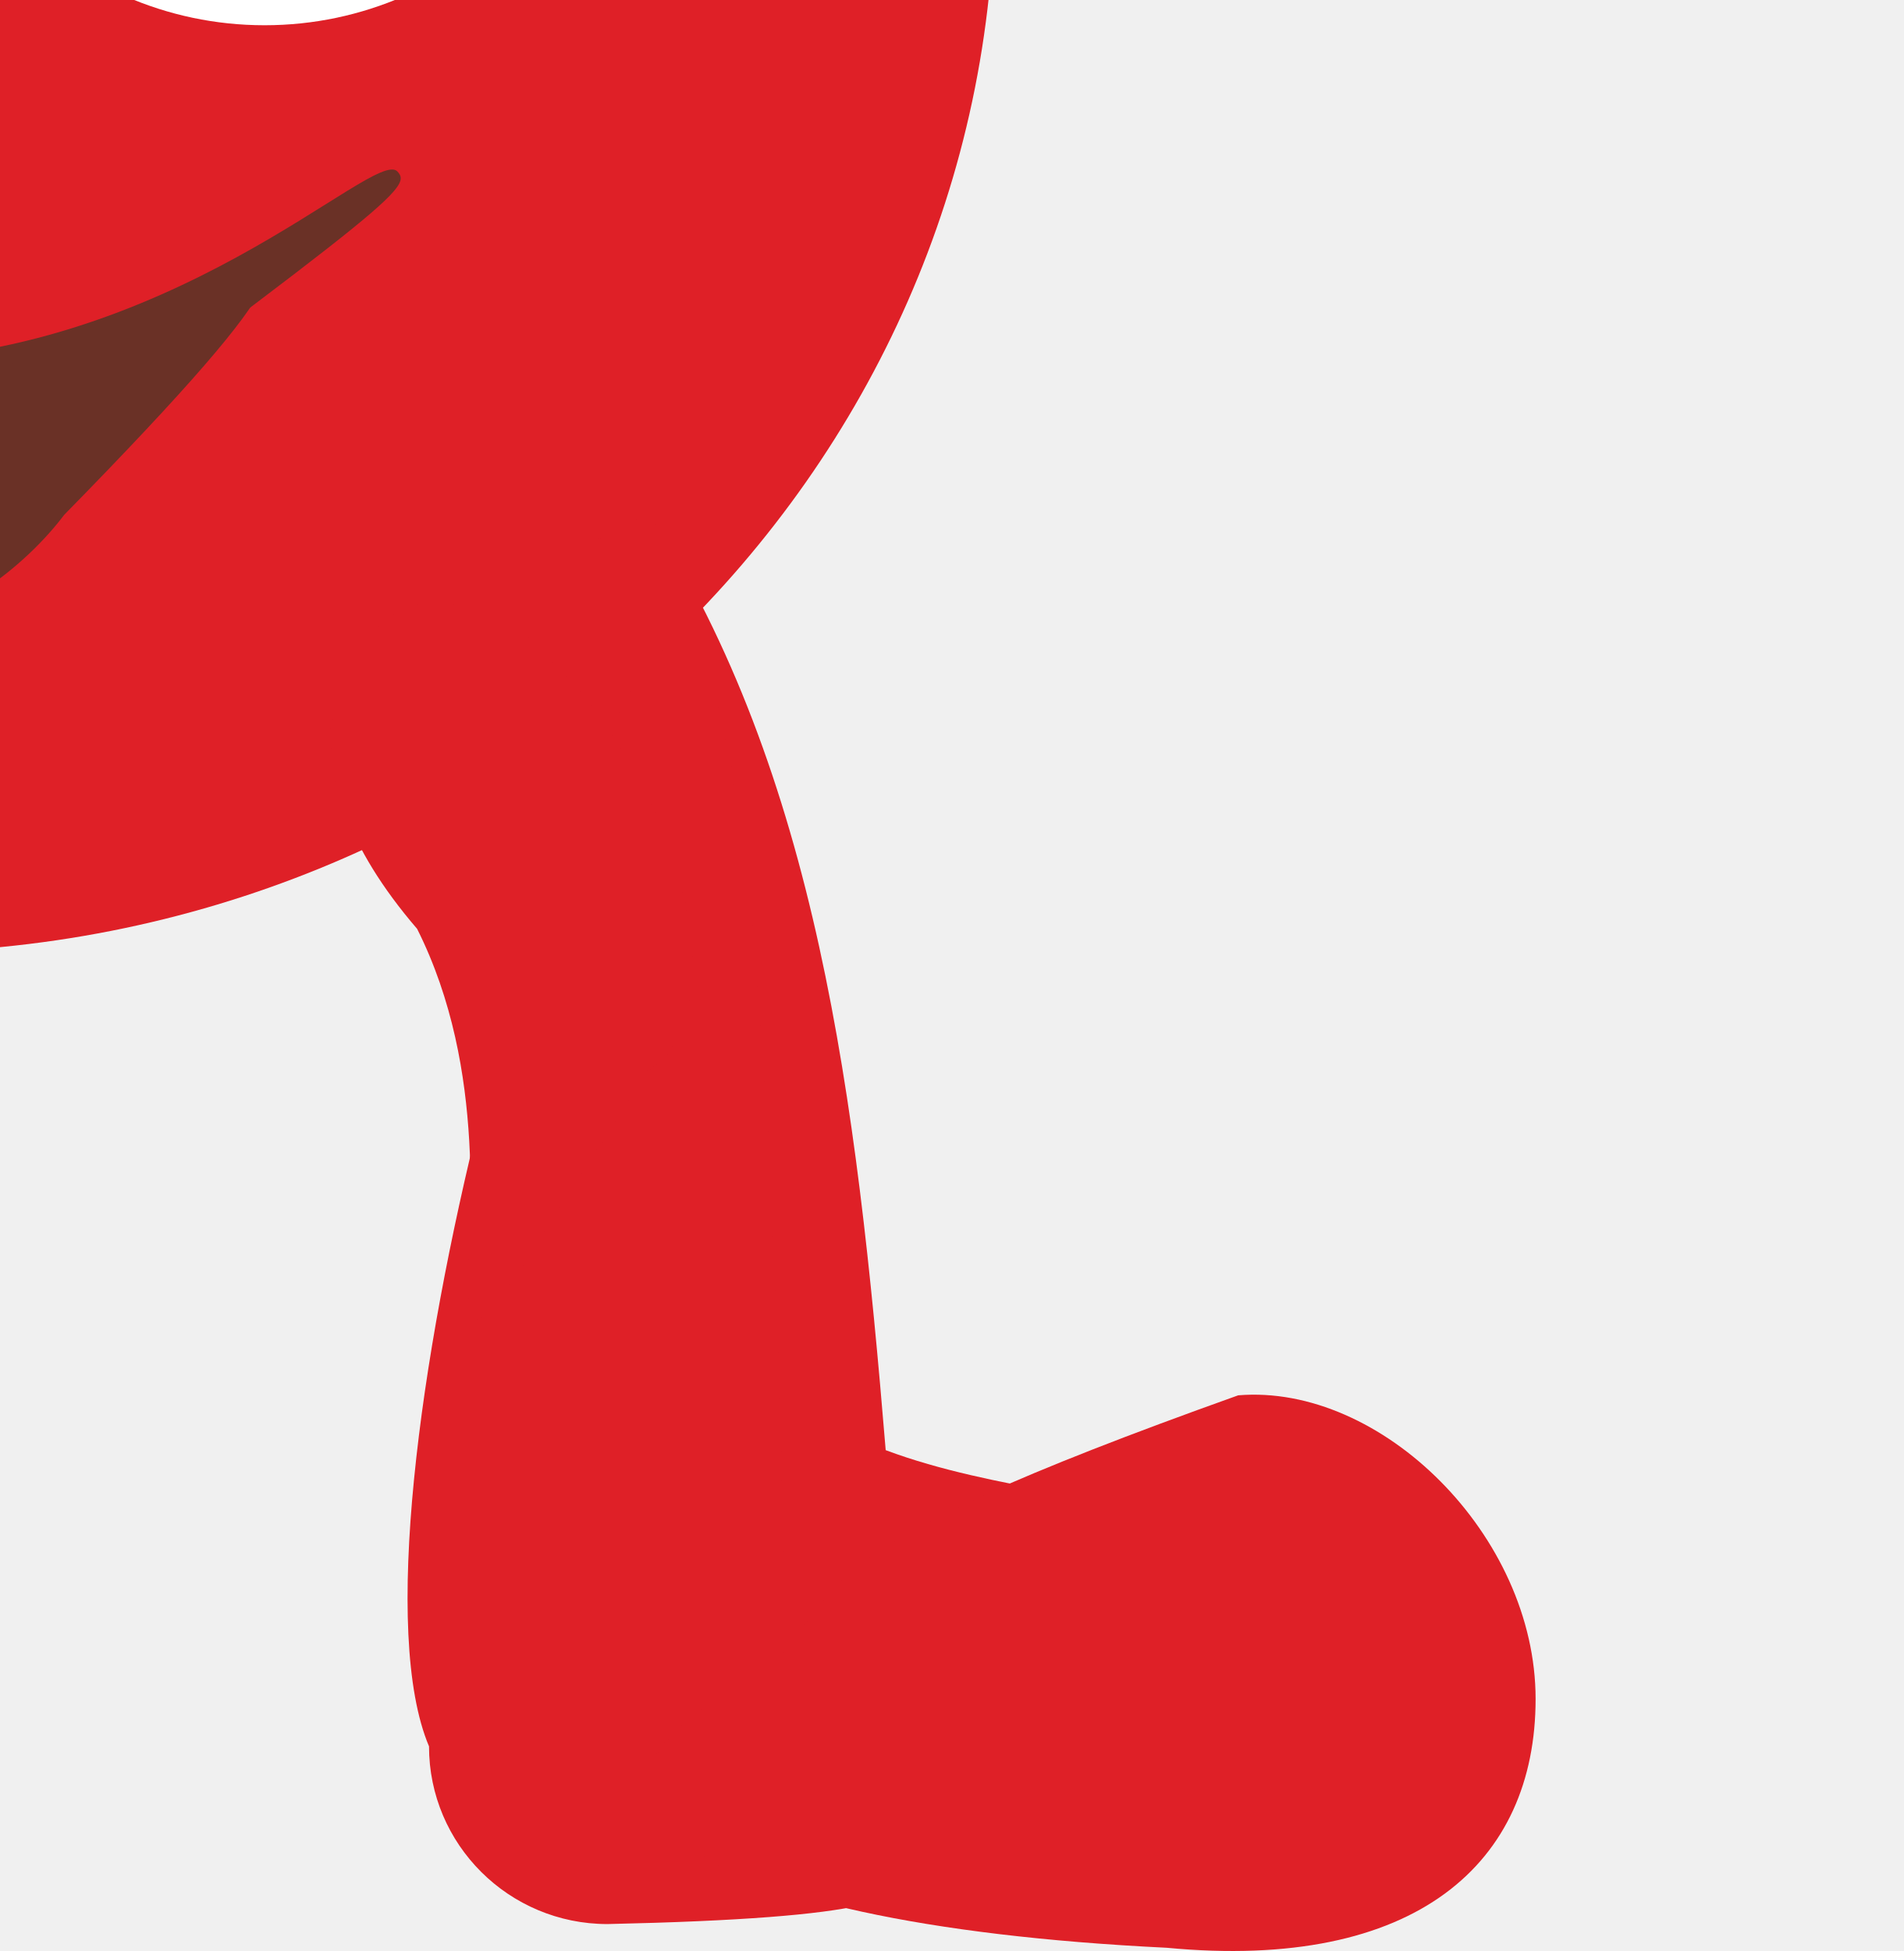
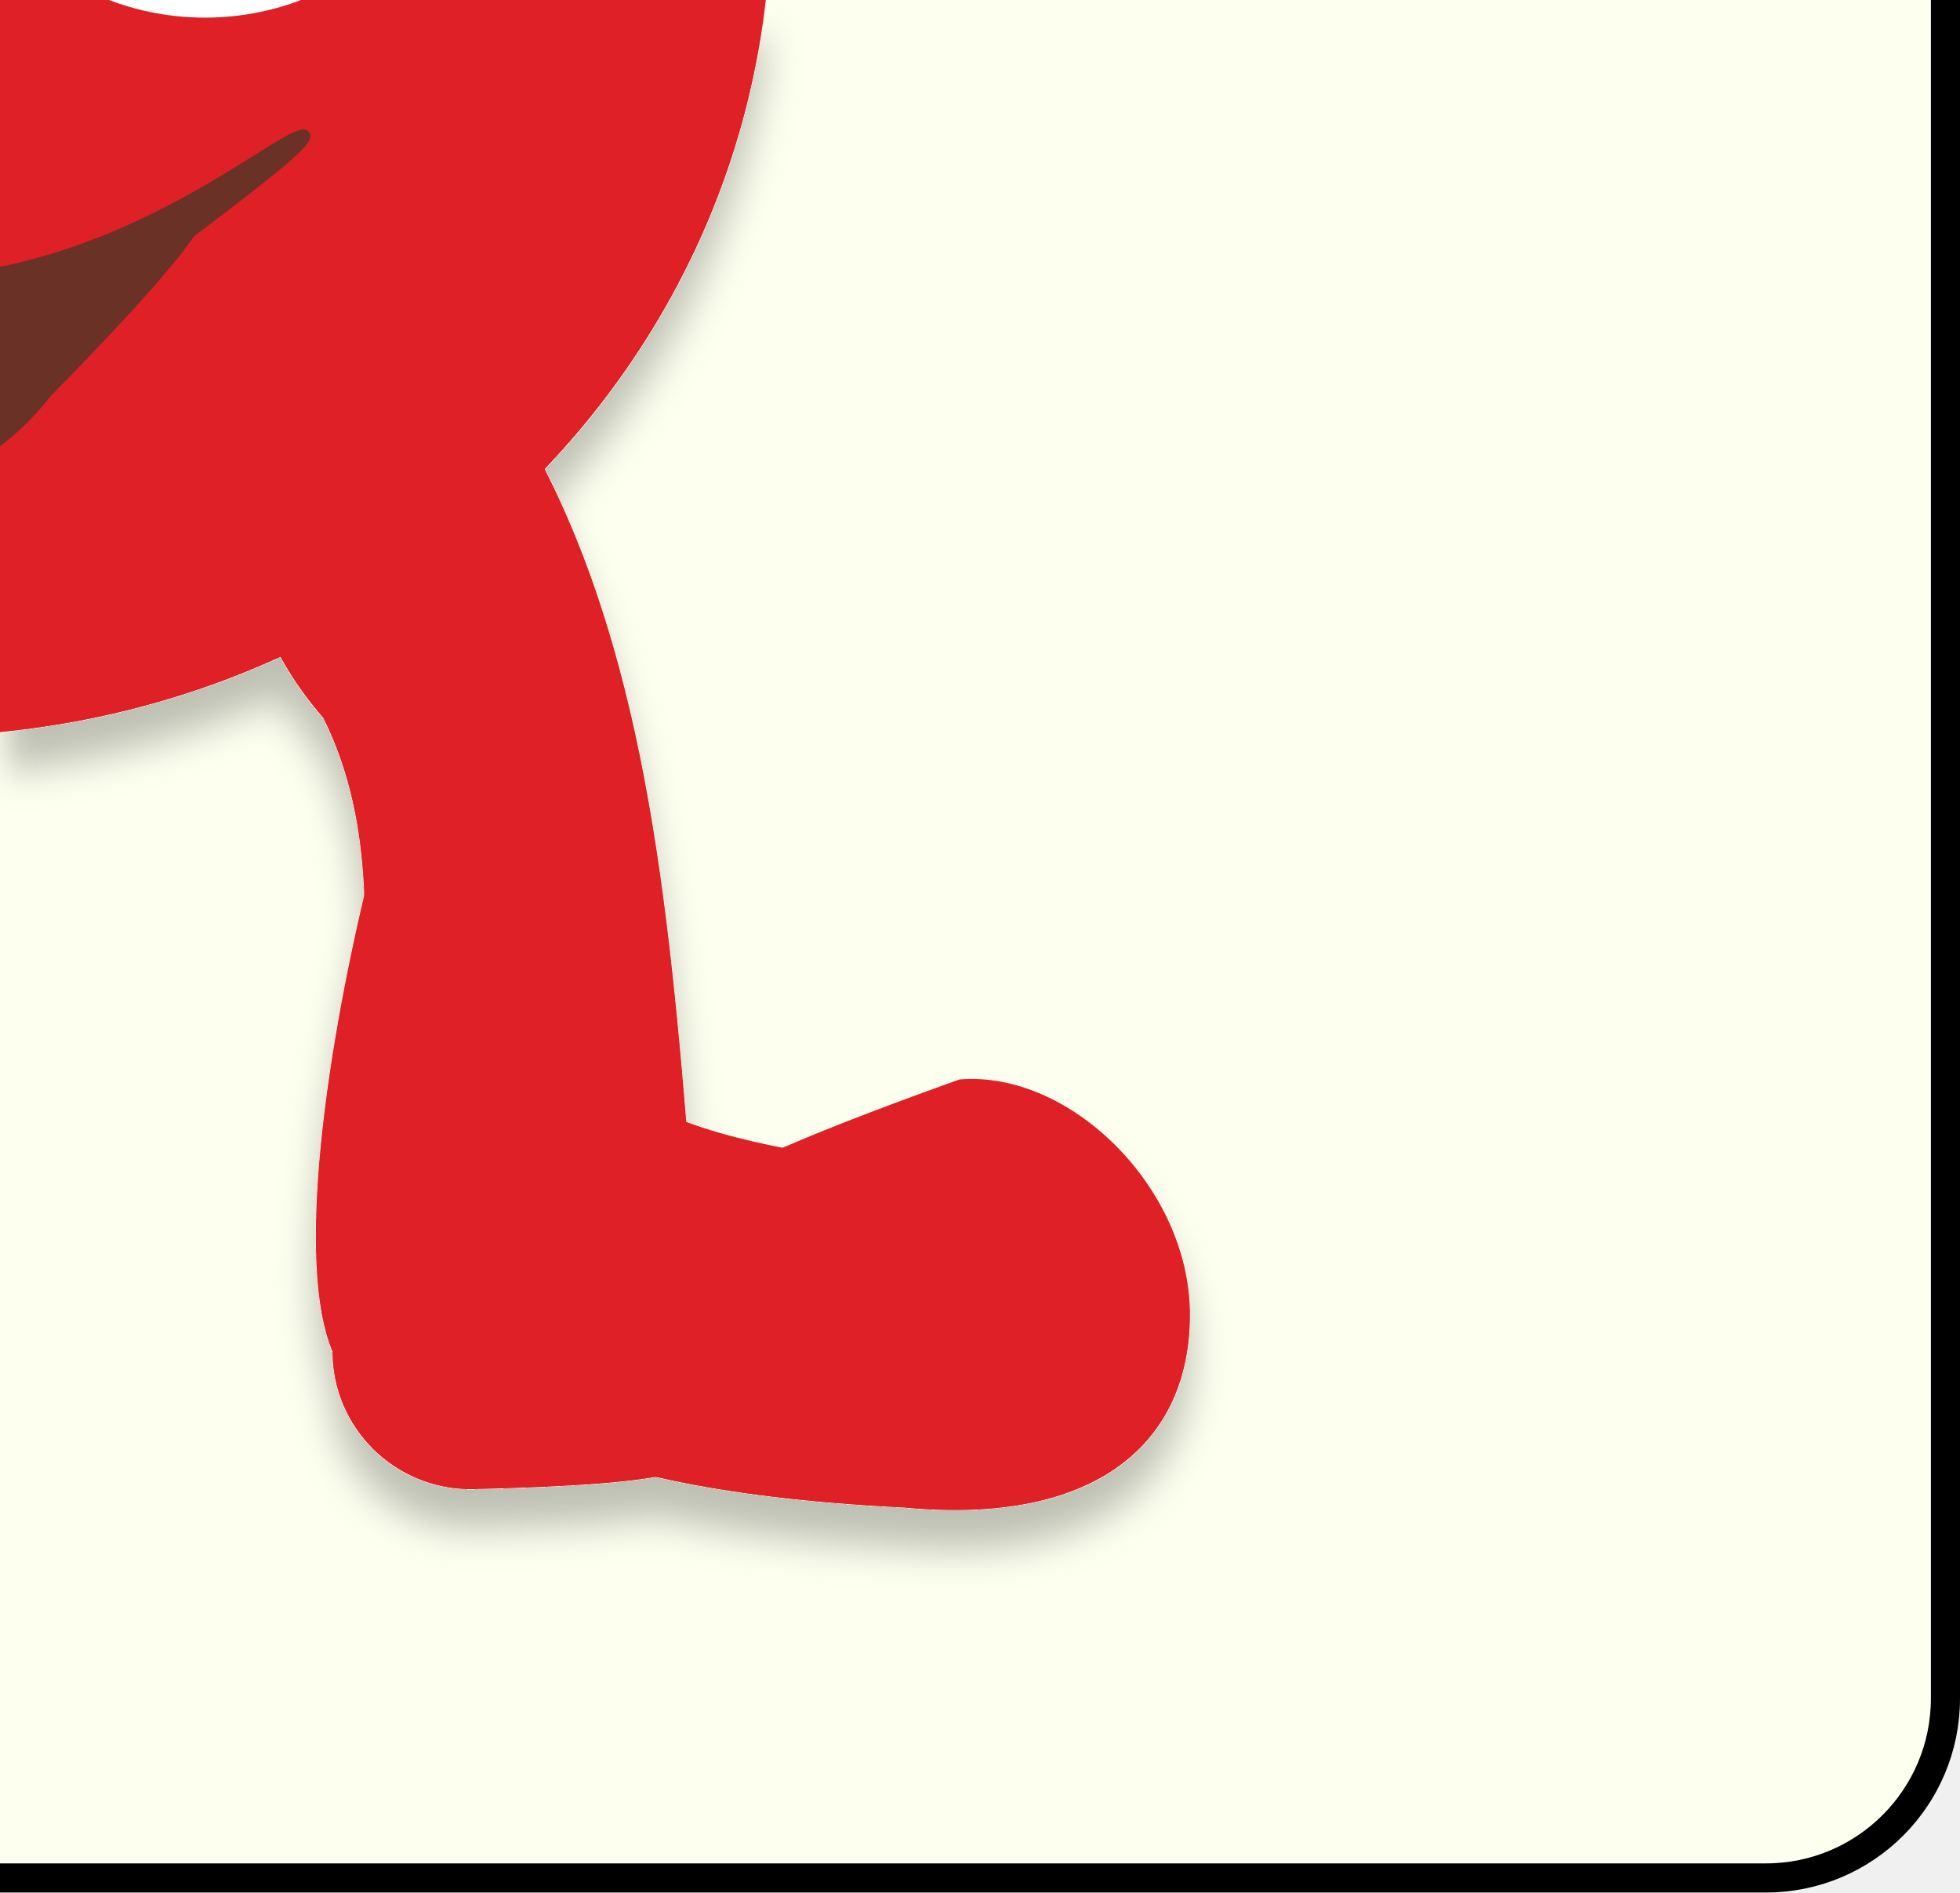
- <svg xmlns="http://www.w3.org/2000/svg" width="80" height="82" viewBox="0 0 80 82" fill="none">
-   <g clip-path="url(#clip0_453_1425)">
-     <ellipse cx="-4.702" cy="-4.782" rx="46.514" ry="44.817" fill="#DF2027" />
-     <path d="M65.316 -31.178C66.423 -29.6 56.148 -11.936 50.812 -9.264C44.925 -5.169 36.309 2.191 37.814 -5.023C35.31 -8.267 40.583 -11.201 46.47 -15.296C57.314 -23.707 64.209 -32.757 65.316 -31.178Z" fill="#DF2027" />
-     <path d="M37.229 73.708C59.005 61.484 46.542 64.436 37.229 60.95C35.998 46.011 34.31 32.566 27.308 21.61C12.803 26.092 27.232 67.784 28.995 70.899C30.759 74.013 34.446 75.271 37.229 73.708Z" fill="#DF2027" />
-     <path d="M18.033 73.399C18.033 77.524 21.392 80.868 25.536 80.868C48.042 80.371 33.038 77.524 33.038 73.399C33.038 69.274 32.68 27.088 28.536 27.088C24.393 27.088 14.032 63.938 18.033 73.399Z" fill="#DF2027" />
-     <path d="M32.037 70.411C21.534 75.391 28.536 80.868 49.043 81.864C59.546 82.86 64.547 78.282 64.547 71.407C64.547 64.531 58.048 58.147 52.046 58.645C33.038 65.431 36.039 66.427 32.037 70.411Z" fill="#DF2027" />
-     <path d="M17.533 39.039C23.535 50.99 14.032 65.929 27.18 45.022C29.863 43.602 29.725 38.12 26.872 32.778C24.019 27.435 19.532 24.256 16.849 25.676C14.166 27.096 11.531 32.068 17.533 39.039Z" fill="#DF2027" />
-     <path d="M16.703 7.206C17.427 7.965 16.18 8.7 -7.801 26.622C-19.806 15.167 -31.811 6.699 -29.788 5.675C-28.407 4.976 -18.806 16.661 -5.802 15.169C7.201 15.172 15.725 6.181 16.703 7.206Z" fill="#6A3126" />
-     <path d="M2.699 21.638C1.198 23.63 -2.16 26.618 -6.304 26.618C-11.305 27.614 -13.306 24.626 -25.31 9.687C-23.309 10.683 -10.447 16.659 -6.304 16.659C-0.302 18.651 23.705 0.226 2.699 21.638Z" fill="#6A3126" />
-     <ellipse cx="11.12" cy="-14.376" rx="15.005" ry="15.437" fill="white" />
+ <svg xmlns="http://www.w3.org/2000/svg" width="202" height="195" viewBox="0 0 202 195" fill="none">
+   <g clip-path="url(#clip0_577_3068)">
+     <rect x="-201.5" y="-193.5" width="402" height="387" rx="18.5" fill="#FDFFEF" />
+     <rect x="-201.5" y="-193.5" width="402" height="387" rx="18.5" stroke="black" stroke-width="3" />
+     <g filter="url(#filter0_d_577_3068)">
+       <ellipse cx="-8.934" cy="-9.285" rx="88.377" ry="85.152" fill="#DF2027" />
+       <path d="M124.1 -59.439C126.204 -56.44 106.68 -22.879 96.544 -17.802C85.358 -10.021 68.988 3.963 71.847 -9.745C67.089 -15.908 77.107 -21.483 88.293 -29.263C108.897 -45.244 121.997 -62.438 124.1 -59.439Z" fill="#DF2027" />
+       <path d="M70.736 139.845C112.109 116.619 88.43 122.228 70.736 115.605C68.395 87.221 65.189 61.675 51.885 40.86C24.326 49.375 51.74 128.59 55.092 134.508C58.443 140.425 65.447 142.815 70.736 139.845Z" fill="#DF2027" />
+       <path d="M34.263 139.258C34.263 147.096 40.645 153.45 48.518 153.45C91.281 152.504 62.772 147.096 62.772 139.258C62.772 131.42 62.092 51.268 54.219 51.268C46.347 51.268 26.661 121.282 34.263 139.258Z" fill="#DF2027" />
+       <path d="M60.871 133.581C40.915 143.042 54.219 153.45 93.181 155.342C113.137 157.234 122.64 148.537 122.64 135.473C122.64 122.41 110.291 110.279 98.888 111.225C62.772 124.12 68.474 126.012 60.871 133.581Z" fill="#DF2027" />
+       <path d="M33.313 73.975C44.716 96.682 26.661 125.066 51.642 85.342C56.739 82.644 56.477 72.228 51.057 62.078C45.636 51.927 37.11 45.886 32.013 48.585C26.915 51.283 21.909 60.729 33.313 73.975Z" fill="#DF2027" />
+       <path d="M31.735 13.491C33.11 14.933 30.741 16.33 -14.822 50.383C-37.632 28.617 -60.442 12.528 -56.597 10.582C-53.974 9.254 -35.731 31.456 -11.025 28.622C13.683 28.626 29.878 11.544 31.735 13.491Z" fill="#6A3126" />
+       <path d="M5.128 40.913C2.277 44.697 -4.105 50.374 -11.977 50.374C-21.48 52.267 -25.282 46.59 -48.089 18.206C-44.287 20.098 -19.85 31.452 -11.977 31.452C-0.574 35.236 45.04 0.229 5.128 40.913Z" fill="#6A3126" />
+       <ellipse cx="21.128" cy="-27.514" rx="28.509" ry="29.33" fill="white" />
+     </g>
  </g>
  <defs>
-     <clipPath id="clip0_453_1425">
-       <rect width="80" height="82" fill="white" />
+     <filter id="filter0_d_577_3068" x="-148.448" y="-143.284" width="300.093" height="306.885" filterUnits="userSpaceOnUse" color-interpolation-filters="sRGB">
+       <feFlood flood-opacity="0" result="BackgroundImageFix" />
+       <feColorMatrix in="SourceAlpha" type="matrix" values="0 0 0 0 0 0 0 0 0 0 0 0 0 0 0 0 0 0 127 0" result="hardAlpha" />
+       <feOffset dy="4" />
+       <feGaussianBlur stdDeviation="2" />
+       <feComposite in2="hardAlpha" operator="out" />
+       <feColorMatrix type="matrix" values="0 0 0 0 0 0 0 0 0 0 0 0 0 0 0 0 0 0 0.25 0" />
+       <feBlend mode="normal" in2="BackgroundImageFix" result="effect1_dropShadow_577_3068" />
+       <feBlend mode="normal" in="SourceGraphic" in2="effect1_dropShadow_577_3068" result="shape" />
+     </filter>
+     <clipPath id="clip0_577_3068">
+       <rect width="202" height="195" fill="white" />
    </clipPath>
  </defs>
</svg>
